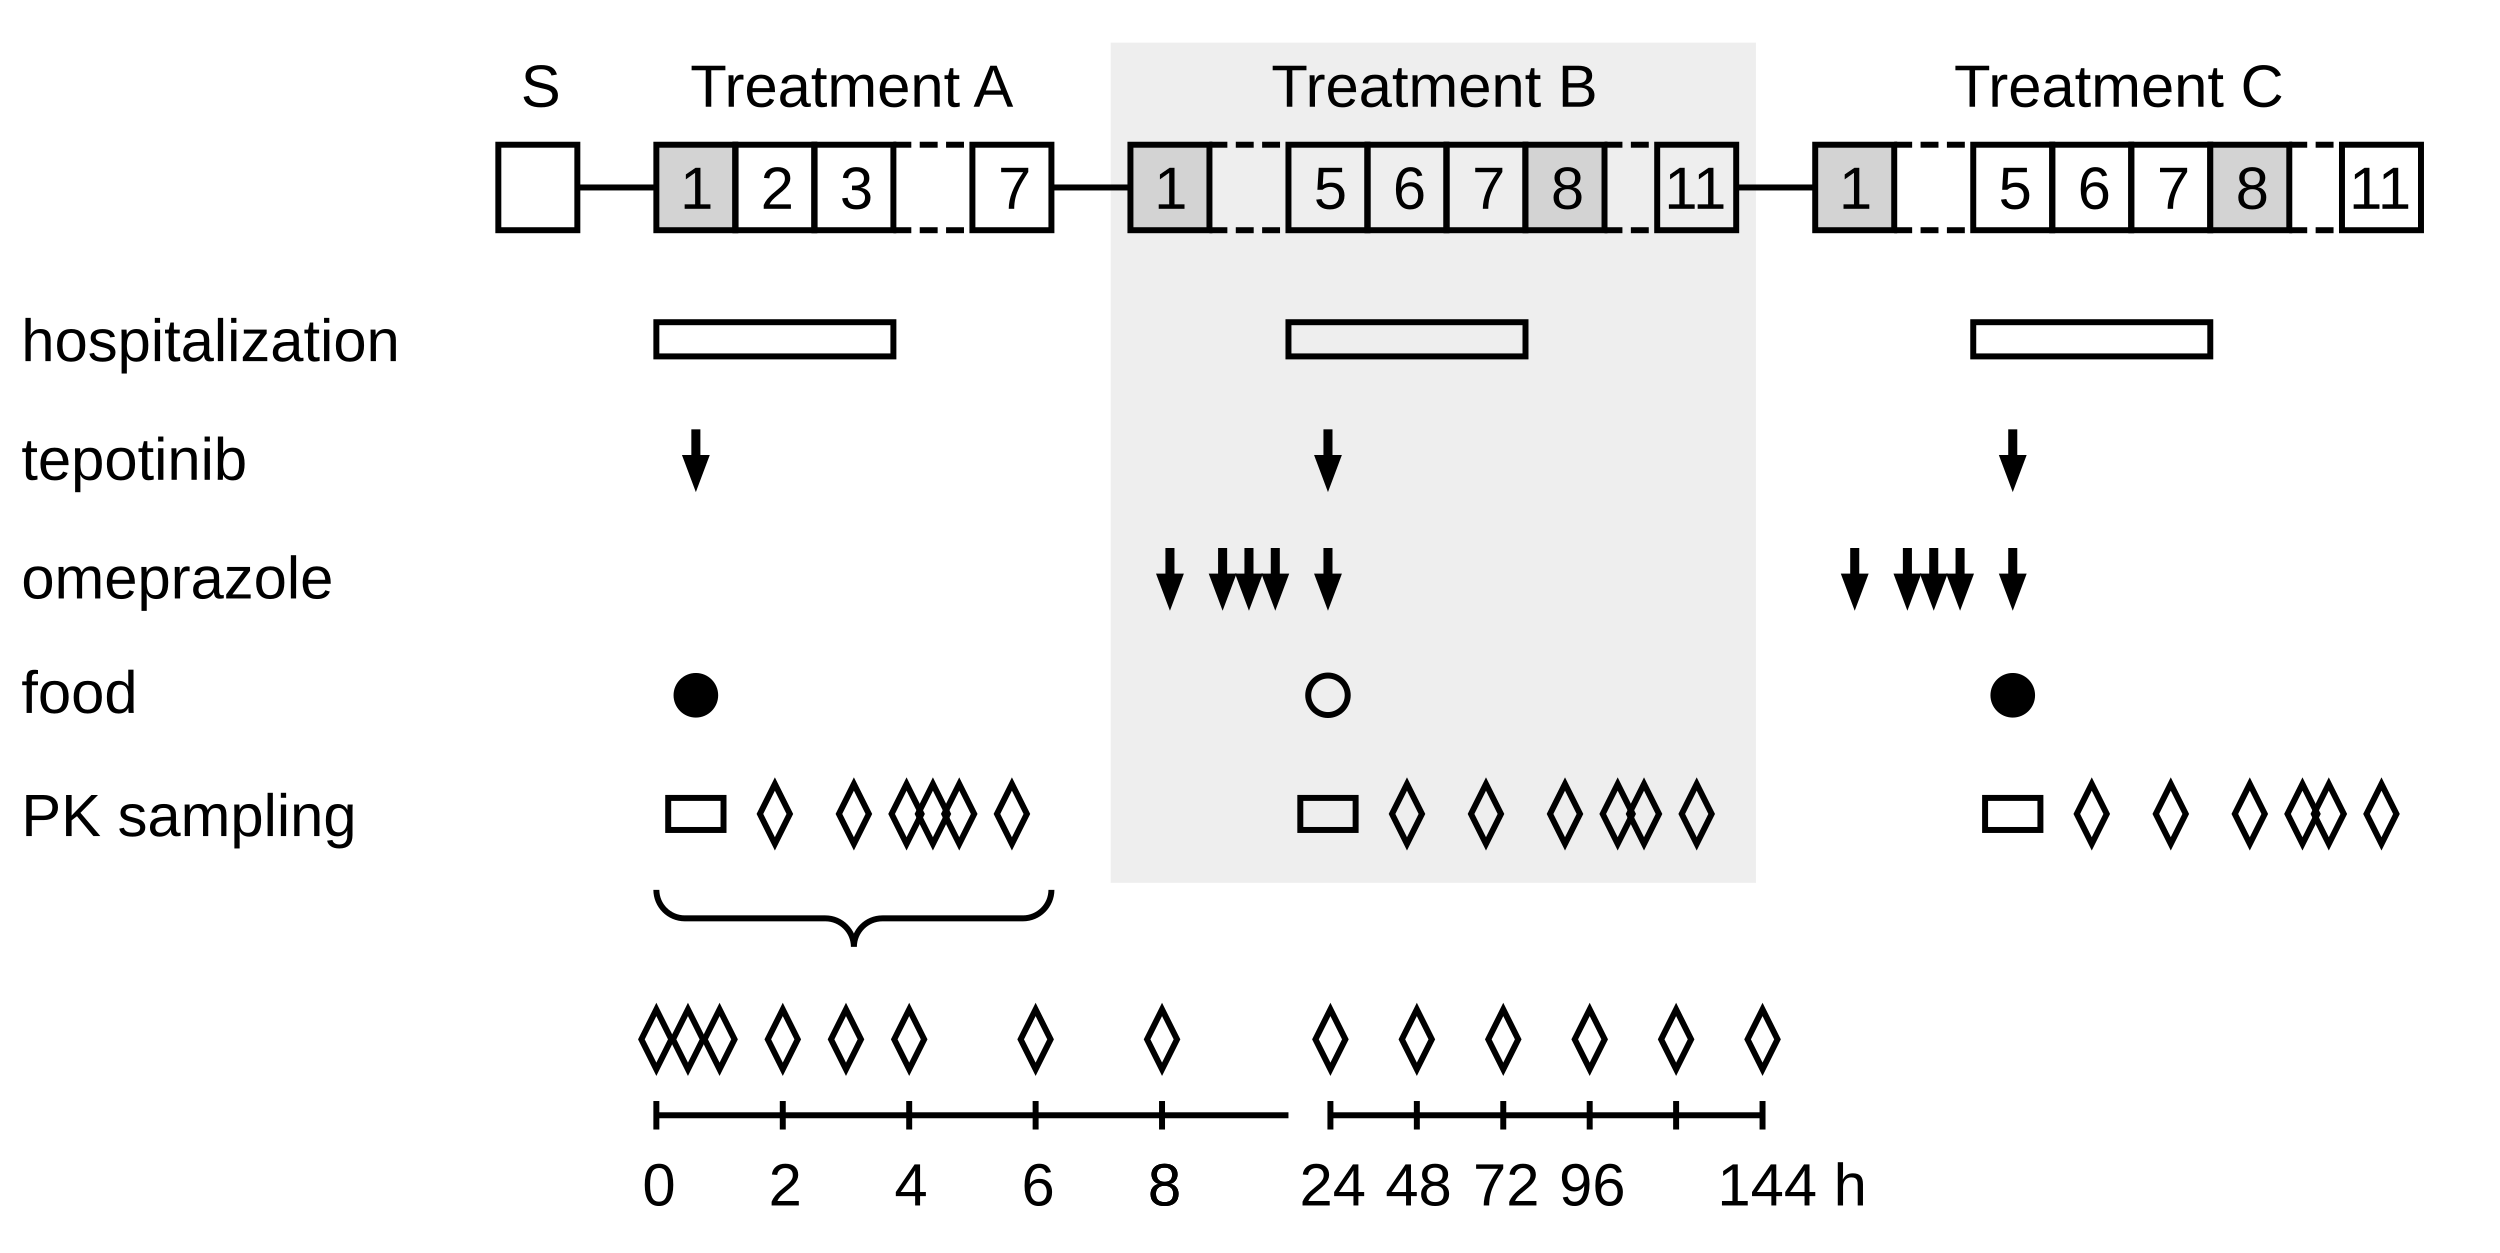
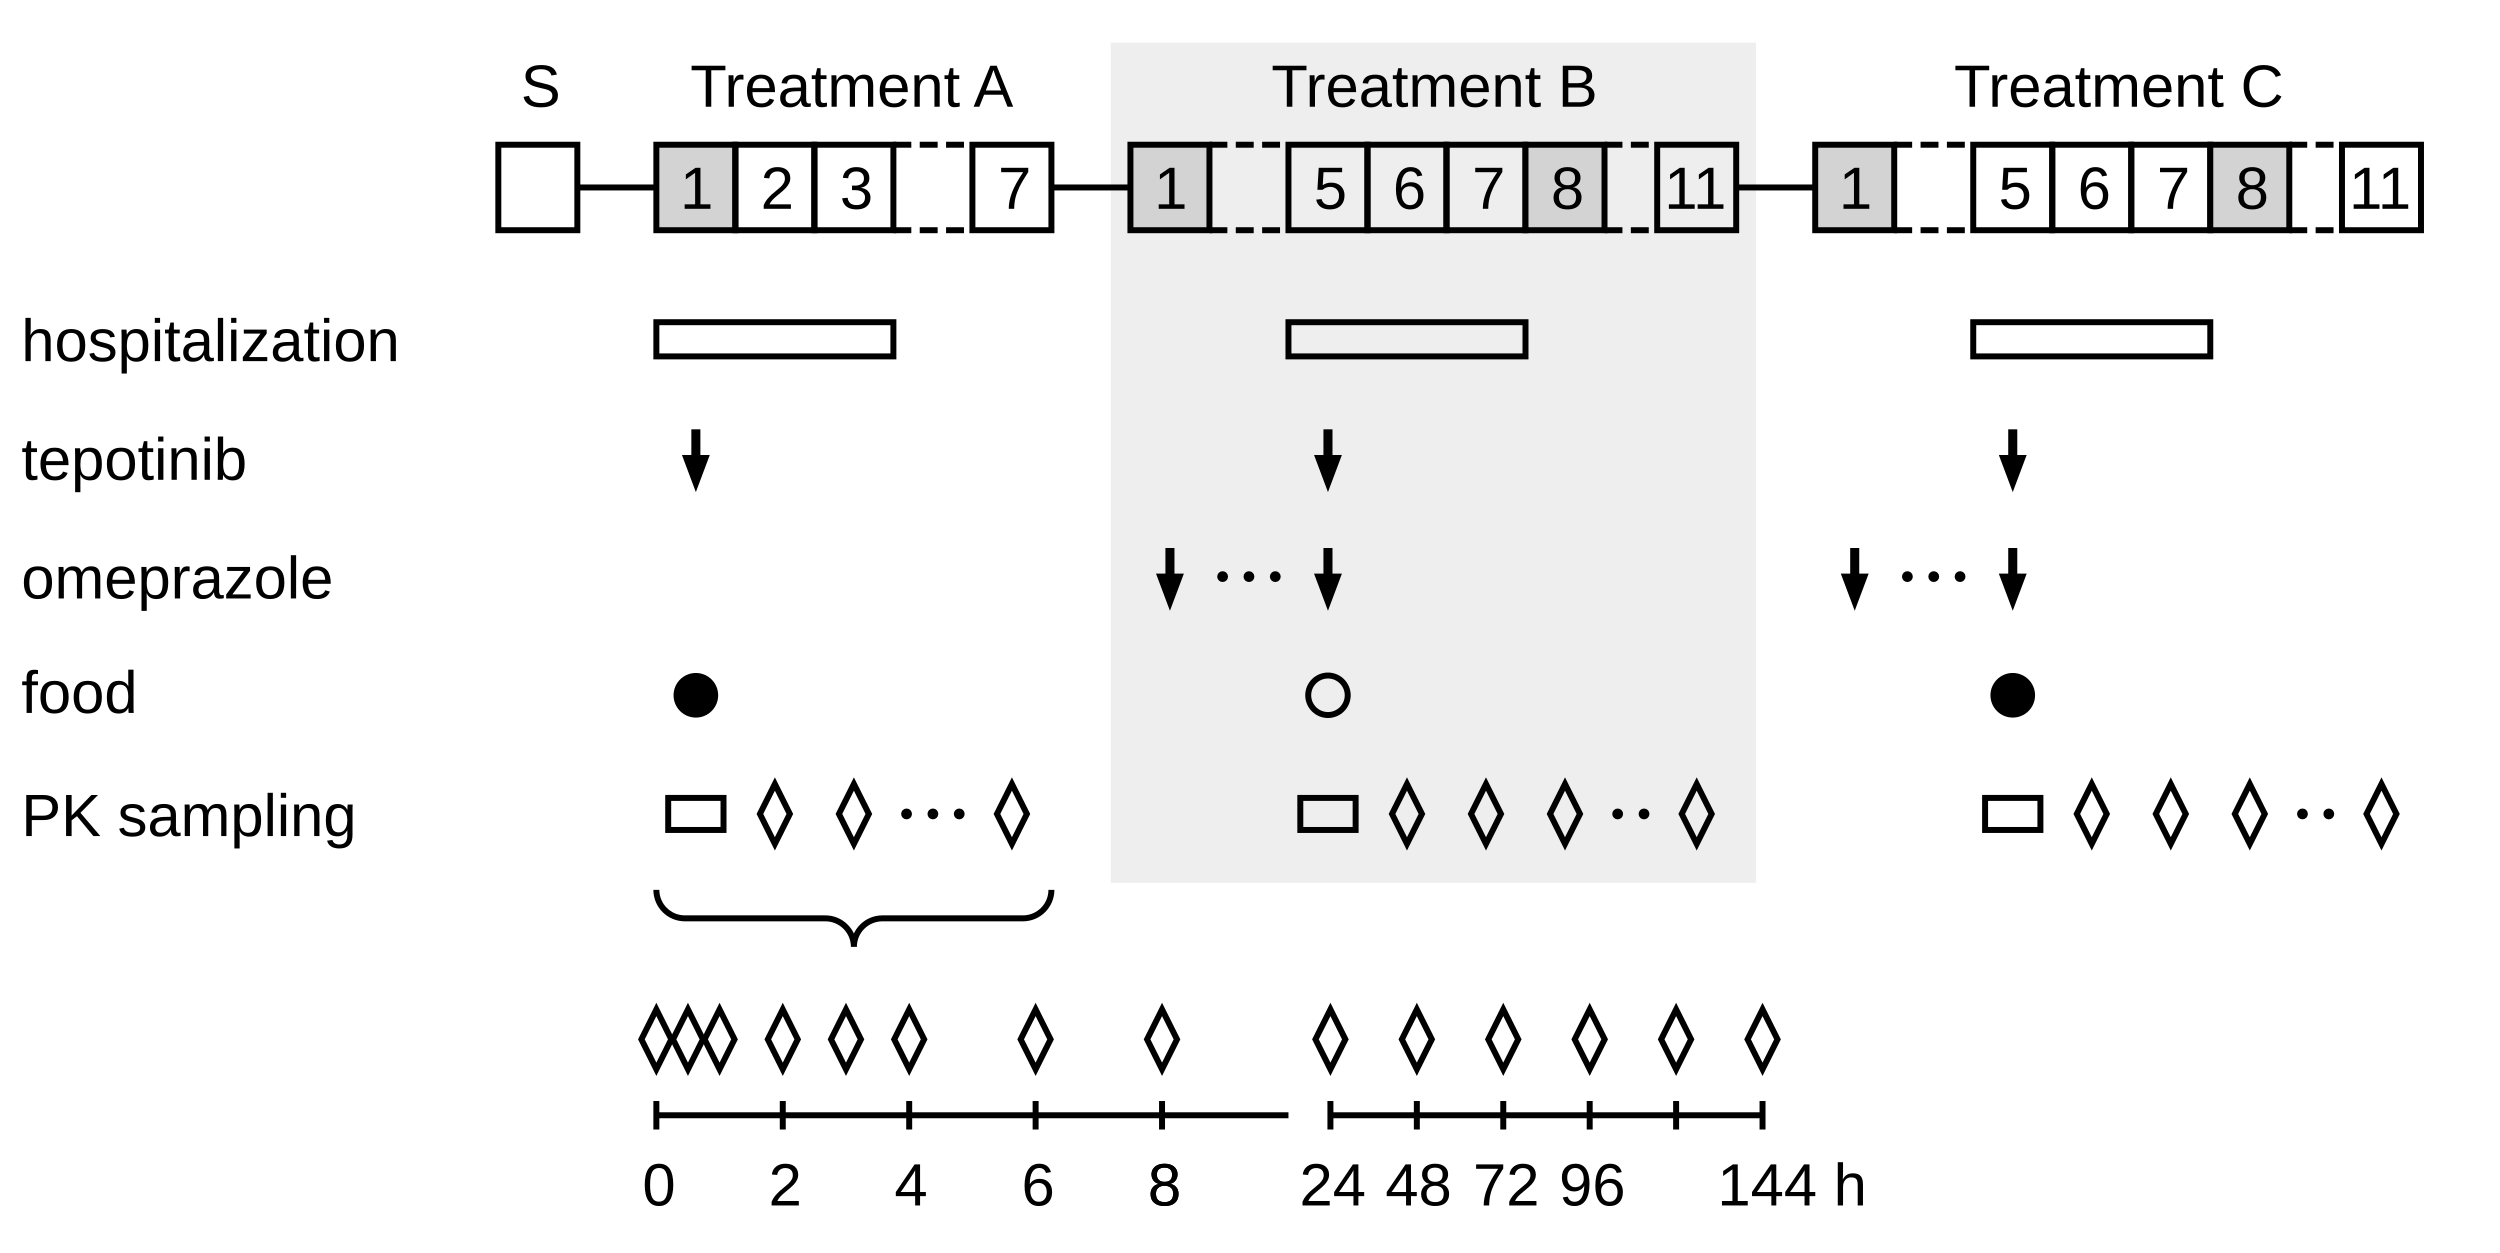
<svg xmlns="http://www.w3.org/2000/svg" width="586.147" height="293.675">
  <style>text {font-family: Arial; font-size: 14px ;}</style>
  <rect x="260.409" y="10" width="151.291" height="196.989" style="stroke:black;  stroke-width:0; fill:#eee;" />
  <text x="122.111" y="25.032">S</text>
  <text x="161.841" y="25.032">Treatment A</text>
  <text x="298.077" y="25.032">Treatment B</text>
  <text x="458.148" y="25.032">Treatment C</text>
  <rect x="116.837" y="33.932" width="18.525" height="20.043" style="stroke:black;  stroke-width:1.4; fill:none;" />
  <text x="126.1" y="48.964" />
  <line x1="135.362" y1="43.953" x2="153.888" y2="43.953" style="stroke:black; stroke-width:1.4; " />
  <rect x="153.888" y="33.932" width="18.525" height="20.043" style="stroke:black;  stroke-width:0; fill:lightgray;" />
  <rect x="153.888" y="33.932" width="18.525" height="20.043" style="stroke:black;  stroke-width:1.4; fill:none;" />
  <text x="159.459" y="48.964">1</text>
  <rect x="172.413" y="33.932" width="18.525" height="20.043" style="stroke:black;  stroke-width:1.4; fill:none;" />
  <text x="178.357" y="48.964">2</text>
  <rect x="190.938" y="33.932" width="18.525" height="20.043" style="stroke:black;  stroke-width:1.4; fill:none;" />
  <text x="196.92" y="48.964">3</text>
  <line x1="209.464" y1="33.932" x2="215.639" y2="33.932" style="stroke:black; stroke-width:1.4; stroke-dasharray: 4.2 4.2" />
  <line x1="209.464" y1="53.975" x2="215.639" y2="53.975" style="stroke:black; stroke-width:1.4; stroke-dasharray: 4.2 4.2" />
  <text x="212.551" y="48.964" />
  <line x1="215.639" y1="33.932" x2="221.814" y2="33.932" style="stroke:black; stroke-width:1.4; stroke-dasharray: 4.2 4.2" />
  <line x1="215.639" y1="53.975" x2="221.814" y2="53.975" style="stroke:black; stroke-width:1.4; stroke-dasharray: 4.2 4.2" />
  <text x="218.727" y="48.964" />
  <line x1="221.814" y1="33.932" x2="227.989" y2="33.932" style="stroke:black; stroke-width:1.4; stroke-dasharray: 4.2 4.2" />
  <line x1="221.814" y1="53.975" x2="227.989" y2="53.975" style="stroke:black; stroke-width:1.4; stroke-dasharray: 4.2 4.2" />
  <text x="224.902" y="48.964" />
  <rect x="227.989" y="33.932" width="18.525" height="20.043" style="stroke:black;  stroke-width:1.4; fill:none;" />
  <text x="234.008" y="48.964">7</text>
  <line x1="246.515" y1="43.953" x2="265.04" y2="43.953" style="stroke:black; stroke-width:1.4; " />
  <rect x="265.04" y="33.932" width="18.525" height="20.043" style="stroke:black;  stroke-width:0; fill:lightgray;" />
  <rect x="265.04" y="33.932" width="18.525" height="20.043" style="stroke:black;  stroke-width:1.4; fill:none;" />
  <text x="270.611" y="48.964">1</text>
  <line x1="283.565" y1="33.932" x2="289.741" y2="33.932" style="stroke:black; stroke-width:1.4; stroke-dasharray: 4.2 4.2" />
  <line x1="283.565" y1="53.975" x2="289.741" y2="53.975" style="stroke:black; stroke-width:1.4; stroke-dasharray: 4.2 4.2" />
  <text x="286.653" y="48.964" />
  <line x1="289.741" y1="33.932" x2="295.916" y2="33.932" style="stroke:black; stroke-width:1.4; stroke-dasharray: 4.2 4.2" />
  <line x1="289.741" y1="53.975" x2="295.916" y2="53.975" style="stroke:black; stroke-width:1.4; stroke-dasharray: 4.2 4.2" />
  <text x="292.828" y="48.964" />
  <line x1="295.916" y1="33.932" x2="302.091" y2="33.932" style="stroke:black; stroke-width:1.4; stroke-dasharray: 4.2 4.2" />
  <line x1="295.916" y1="53.975" x2="302.091" y2="53.975" style="stroke:black; stroke-width:1.4; stroke-dasharray: 4.2 4.2" />
  <text x="299.003" y="48.964" />
  <rect x="302.091" y="33.932" width="18.525" height="20.043" style="stroke:black;  stroke-width:1.4; fill:none;" />
  <text x="308.031" y="48.964">5</text>
  <rect x="320.616" y="33.932" width="18.525" height="20.043" style="stroke:black;  stroke-width:1.4; fill:none;" />
  <text x="326.57" y="48.964">6</text>
  <rect x="339.142" y="33.932" width="18.525" height="20.043" style="stroke:black;  stroke-width:1.4; fill:none;" />
  <text x="345.161" y="48.964">7</text>
  <rect x="357.667" y="33.932" width="18.525" height="20.043" style="stroke:black;  stroke-width:0; fill:lightgray;" />
  <rect x="357.667" y="33.932" width="18.525" height="20.043" style="stroke:black;  stroke-width:1.4; fill:none;" />
  <text x="363.628" y="48.964">8</text>
  <line x1="376.192" y1="33.932" x2="382.368" y2="33.932" style="stroke:black; stroke-width:1.4; stroke-dasharray: 4.2 4.2" />
  <line x1="376.192" y1="53.975" x2="382.368" y2="53.975" style="stroke:black; stroke-width:1.4; stroke-dasharray: 4.2 4.2" />
  <text x="379.28" y="48.964" />
  <line x1="382.368" y1="33.932" x2="388.543" y2="33.932" style="stroke:black; stroke-width:1.4; stroke-dasharray: 4.2 4.2" />
  <line x1="382.368" y1="53.975" x2="388.543" y2="53.975" style="stroke:black; stroke-width:1.4; stroke-dasharray: 4.2 4.2" />
  <text x="385.455" y="48.964" />
  <rect x="388.543" y="33.932" width="18.525" height="20.043" style="stroke:black;  stroke-width:1.4; fill:none;" />
  <text x="390.221" y="48.964">11</text>
  <line x1="407.068" y1="43.953" x2="425.593" y2="43.953" style="stroke:black; stroke-width:1.4; " />
  <rect x="425.593" y="33.932" width="18.525" height="20.043" style="stroke:black;  stroke-width:0; fill:lightgray;" />
  <rect x="425.593" y="33.932" width="18.525" height="20.043" style="stroke:black;  stroke-width:1.4; fill:none;" />
  <text x="431.165" y="48.964">1</text>
  <line x1="444.119" y1="33.932" x2="450.294" y2="33.932" style="stroke:black; stroke-width:1.4; stroke-dasharray: 4.2 4.2" />
  <line x1="444.119" y1="53.975" x2="450.294" y2="53.975" style="stroke:black; stroke-width:1.4; stroke-dasharray: 4.2 4.2" />
  <text x="447.206" y="48.964" />
  <line x1="450.294" y1="33.932" x2="456.469" y2="33.932" style="stroke:black; stroke-width:1.4; stroke-dasharray: 4.2 4.2" />
  <line x1="450.294" y1="53.975" x2="456.469" y2="53.975" style="stroke:black; stroke-width:1.4; stroke-dasharray: 4.2 4.2" />
  <text x="453.382" y="48.964" />
  <line x1="456.469" y1="33.932" x2="462.644" y2="33.932" style="stroke:black; stroke-width:1.4; stroke-dasharray: 4.2 4.2" />
  <line x1="456.469" y1="53.975" x2="462.644" y2="53.975" style="stroke:black; stroke-width:1.4; stroke-dasharray: 4.2 4.2" />
  <text x="459.557" y="48.964" />
  <rect x="462.644" y="33.932" width="18.525" height="20.043" style="stroke:black;  stroke-width:1.4; fill:none;" />
  <text x="468.585" y="48.964">5</text>
  <rect x="481.17" y="33.932" width="18.525" height="20.043" style="stroke:black;  stroke-width:1.4; fill:none;" />
  <text x="487.124" y="48.964">6</text>
  <rect x="499.695" y="33.932" width="18.525" height="20.043" style="stroke:black;  stroke-width:1.4; fill:none;" />
  <text x="505.714" y="48.964">7</text>
  <rect x="518.22" y="33.932" width="18.525" height="20.043" style="stroke:black;  stroke-width:0; fill:lightgray;" />
  <rect x="518.22" y="33.932" width="18.525" height="20.043" style="stroke:black;  stroke-width:1.4; fill:none;" />
  <text x="524.181" y="48.964">8</text>
  <line x1="536.746" y1="33.932" x2="542.921" y2="33.932" style="stroke:black; stroke-width:1.4; stroke-dasharray: 4.2 4.2" />
  <line x1="536.746" y1="53.975" x2="542.921" y2="53.975" style="stroke:black; stroke-width:1.4; stroke-dasharray: 4.2 4.2" />
  <text x="539.833" y="48.964" />
  <line x1="542.921" y1="33.932" x2="549.096" y2="33.932" style="stroke:black; stroke-width:1.4; stroke-dasharray: 4.2 4.2" />
  <line x1="542.921" y1="53.975" x2="549.096" y2="53.975" style="stroke:black; stroke-width:1.4; stroke-dasharray: 4.2 4.2" />
  <text x="546.008" y="48.964" />
  <rect x="549.096" y="33.932" width="18.525" height="20.043" style="stroke:black;  stroke-width:1.4; fill:none;" />
  <text x="550.774" y="48.964">11</text>
  <text x="5" y="84.673">hospitalization</text>
  <rect x="153.888" y="75.543" width="55.576" height="8.017" style="stroke:black;  stroke-width:1.4; fill:none;" />
  <rect x="302.091" y="75.543" width="55.576" height="8.017" style="stroke:black;  stroke-width:1.4; fill:none;" />
  <rect x="462.644" y="75.543" width="55.576" height="8.017" style="stroke:black;  stroke-width:1.4; fill:none;" />
  <text x="5" y="112.494">tepotinib</text>
  <path d="M162.79, 107.373 L162.79, 101.36 L163.511, 101.36 L163.511, 107.373 L165.405, 107.373 L163.15, 113.386 L160.896, 107.373 L162.79, 107.373 Z" style="stroke: black; fill: black; stroke-width:1.4; " />
  <path d="M310.993, 107.373 L310.993, 101.36 L311.714, 101.36 L311.714, 107.373 L313.608, 107.373 L311.354, 113.386 L309.099, 107.373 L310.993, 107.373 Z" style="stroke: black; fill: black; stroke-width:1.4; " />
  <path d="M471.546, 107.373 L471.546, 101.36 L472.268, 101.36 L472.268, 107.373 L474.162, 107.373 L471.907, 113.386 L469.652, 107.373 L471.546, 107.373 Z" style="stroke: black; fill: black; stroke-width:1.4; " />
  <text x="5" y="140.315">omeprazole</text>
  <path d="M273.942, 135.193 L273.942, 129.18 L274.664, 129.18 L274.664, 135.193 L276.558, 135.193 L274.303, 141.206 L272.048, 135.193 L273.942, 135.193 Z" style="stroke: black; fill: black; stroke-width:1.4; " />
-   <path d="M286.292, 135.193 L286.292, 129.18 L287.014, 129.18 L287.014, 135.193 L288.908, 135.193 L286.653, 141.206 L284.398, 135.193 L286.292, 135.193 Z" style="stroke: black; fill: black; stroke-width:1.4; " />
-   <path d="M292.467, 135.193 L292.467, 129.18 L293.189, 129.18 L293.189, 135.193 L295.083, 135.193 L292.828, 141.206 L290.573, 135.193 L292.467, 135.193 Z" style="stroke: black; fill: black; stroke-width:1.4; " />
-   <path d="M298.642, 135.193 L298.642, 129.18 L299.364, 129.18 L299.364, 135.193 L301.258, 135.193 L299.003, 141.206 L296.748, 135.193 L298.642, 135.193 Z" style="stroke: black; fill: black; stroke-width:1.4; " />
+   <circle cx="286.653" cy="135.193" r="0.668" style="stroke:black;  stroke-width:1.2; fill:black;" />
+   <circle cx="292.828" cy="135.193" r="0.668" style="stroke:black;  stroke-width:1.2; fill:black;" />
+   <circle cx="299.003" cy="135.193" r="0.668" style="stroke:black;  stroke-width:1.2; fill:black;" />
  <path d="M310.993, 135.193 L310.993, 129.18 L311.714, 129.18 L311.714, 135.193 L313.608, 135.193 L311.354, 141.206 L309.099, 135.193 L310.993, 135.193 Z" style="stroke: black; fill: black; stroke-width:1.4; " />
  <path d="M434.495, 135.193 L434.495, 129.18 L435.217, 129.18 L435.217, 135.193 L437.111, 135.193 L434.856, 141.206 L432.601, 135.193 L434.495, 135.193 Z" style="stroke: black; fill: black; stroke-width:1.4; " />
-   <path d="M446.846, 135.193 L446.846, 129.18 L447.567, 129.18 L447.567, 135.193 L449.461, 135.193 L447.206, 141.206 L444.952, 135.193 L446.846, 135.193 Z" style="stroke: black; fill: black; stroke-width:1.4; " />
-   <path d="M453.021, 135.193 L453.021, 129.18 L453.742, 129.18 L453.742, 135.193 L455.636, 135.193 L453.382, 141.206 L451.127, 135.193 L453.021, 135.193 Z" style="stroke: black; fill: black; stroke-width:1.4; " />
-   <path d="M459.196, 135.193 L459.196, 129.18 L459.917, 129.18 L459.917, 135.193 L461.811, 135.193 L459.557, 141.206 L457.302, 135.193 L459.196, 135.193 Z" style="stroke: black; fill: black; stroke-width:1.4; " />
+   <circle cx="447.206" cy="135.193" r="0.668" style="stroke:black;  stroke-width:1.2; fill:black;" />
+   <circle cx="453.382" cy="135.193" r="0.668" style="stroke:black;  stroke-width:1.2; fill:black;" />
+   <circle cx="459.557" cy="135.193" r="0.668" style="stroke:black;  stroke-width:1.2; fill:black;" />
  <path d="M471.546, 135.193 L471.546, 129.18 L472.268, 129.18 L472.268, 135.193 L474.162, 135.193 L471.907, 141.206 L469.652, 135.193 L471.546, 135.193 Z" style="stroke: black; fill: black; stroke-width:1.4; " />
  <text x="5" y="167.157">food</text>
  <circle cx="163.15" cy="163.014" r="4.631" style="stroke:black;  stroke-width:1.2; fill:black;" />
  <circle cx="311.354" cy="163.014" r="4.631" style="stroke:black;  stroke-width:1.4; fill:none;" />
  <circle cx="471.907" cy="163.014" r="4.631" style="stroke:black;  stroke-width:1.2; fill:black;" />
  <text x="5" y="196.022">PK sampling</text>
  <path d="M156.667, 194.593 L156.667, 187.077 L169.634, 187.077 L169.634, 194.593 L156.667, 194.593 Z" style="stroke: black; fill: none; stroke-width:1.4; " />
  <path d="M178.168, 190.835 L181.676, 183.82 L185.183, 190.835 L181.676, 197.85 L178.168, 190.835 Z" style="stroke: black; fill: none; stroke-width:1.4; " />
  <path d="M196.694, 190.835 L200.201, 183.82 L203.709, 190.835 L200.201, 197.85 L196.694, 190.835 Z" style="stroke: black; fill: none; stroke-width:1.4; " />
-   <path d="M209.044, 190.835 L212.551, 183.82 L216.059, 190.835 L212.551, 197.85 L209.044, 190.835 Z" style="stroke: black; fill: none; stroke-width:1.4; " />
-   <path d="M215.219, 190.835 L218.727, 183.82 L222.234, 190.835 L218.727, 197.85 L215.219, 190.835 Z" style="stroke: black; fill: none; stroke-width:1.4; " />
-   <path d="M221.394, 190.835 L224.902, 183.82 L228.409, 190.835 L224.902, 197.85 L221.394, 190.835 Z" style="stroke: black; fill: none; stroke-width:1.4; " />
+   <circle cx="212.551" cy="190.835" r="0.668" style="stroke:black;  stroke-width:1.2; fill:black;" />
+   <circle cx="218.727" cy="190.835" r="0.668" style="stroke:black;  stroke-width:1.2; fill:black;" />
+   <circle cx="224.902" cy="190.835" r="0.668" style="stroke:black;  stroke-width:1.2; fill:black;" />
  <path d="M233.744, 190.835 L237.252, 183.82 L240.759, 190.835 L237.252, 197.85 L233.744, 190.835 Z" style="stroke: black; fill: none; stroke-width:1.4; " />
  <path d="M304.87, 194.593 L304.87, 187.077 L317.837, 187.077 L317.837, 194.593 L304.87, 194.593 Z" style="stroke: black; fill: none; stroke-width:1.4; " />
  <path d="M326.371, 190.835 L329.879, 183.82 L333.386, 190.835 L329.879, 197.85 L326.371, 190.835 Z" style="stroke: black; fill: none; stroke-width:1.4; " />
  <path d="M344.897, 190.835 L348.404, 183.82 L351.912, 190.835 L348.404, 197.85 L344.897, 190.835 Z" style="stroke: black; fill: none; stroke-width:1.4; " />
  <path d="M363.422, 190.835 L366.93, 183.82 L370.437, 190.835 L366.93, 197.85 L363.422, 190.835 Z" style="stroke: black; fill: none; stroke-width:1.4; " />
-   <path d="M375.772, 190.835 L379.28, 183.82 L382.787, 190.835 L379.28, 197.85 L375.772, 190.835 Z" style="stroke: black; fill: none; stroke-width:1.4; " />
-   <path d="M381.948, 190.835 L385.455, 183.82 L388.963, 190.835 L385.455, 197.85 L381.948, 190.835 Z" style="stroke: black; fill: none; stroke-width:1.4; " />
+   <circle cx="379.28" cy="190.835" r="0.668" style="stroke:black;  stroke-width:1.2; fill:black;" />
+   <circle cx="385.455" cy="190.835" r="0.668" style="stroke:black;  stroke-width:1.2; fill:black;" />
  <path d="M394.298, 190.835 L397.805, 183.82 L401.313, 190.835 L397.805, 197.85 L394.298, 190.835 Z" style="stroke: black; fill: none; stroke-width:1.4; " />
  <path d="M465.423, 194.593 L465.423, 187.077 L478.391, 187.077 L478.391, 194.593 L465.423, 194.593 Z" style="stroke: black; fill: none; stroke-width:1.4; " />
  <path d="M486.925, 190.835 L490.432, 183.82 L493.94, 190.835 L490.432, 197.85 L486.925, 190.835 Z" style="stroke: black; fill: none; stroke-width:1.4; " />
  <path d="M505.45, 190.835 L508.958, 183.82 L512.465, 190.835 L508.958, 197.85 L505.45, 190.835 Z" style="stroke: black; fill: none; stroke-width:1.4; " />
  <path d="M523.976, 190.835 L527.483, 183.82 L530.991, 190.835 L527.483, 197.85 L523.976, 190.835 Z" style="stroke: black; fill: none; stroke-width:1.4; " />
-   <path d="M536.326, 190.835 L539.833, 183.82 L543.341, 190.835 L539.833, 197.85 L536.326, 190.835 Z" style="stroke: black; fill: none; stroke-width:1.4; " />
-   <path d="M542.501, 190.835 L546.008, 183.82 L549.516, 190.835 L546.008, 197.85 L542.501, 190.835 Z" style="stroke: black; fill: none; stroke-width:1.4; " />
+   <circle cx="539.833" cy="190.835" r="0.668" style="stroke:black;  stroke-width:1.2; fill:black;" />
+   <circle cx="546.008" cy="190.835" r="0.668" style="stroke:black;  stroke-width:1.2; fill:black;" />
  <path d="M554.851, 190.835 L558.359, 183.82 L561.866, 190.835 L558.359, 197.85 L554.851, 190.835 Z" style="stroke: black; fill: none; stroke-width:1.4; " />
  <path d="M153.888, 208.634 A6.681, 6.681, 0, 0 0 160.569, 215.315 L193.52, 215.315 A6.681, 6.681 0, 0 1 200.201, 221.996 A6.681, 6.681, 0, 0 1 206.882, 215.315 L239.834, 215.315 A6.681, 6.681 0, 0 0 246.515, 208.634 " style="stroke: black; stroke-width:1.4; fill:none" />
  <path d="M150.38, 243.684 L153.888, 236.669 L157.395, 243.684 L153.888, 250.699 L150.38, 243.684 Z" style="stroke: black; fill: none; stroke-width:1.4; " />
  <path d="M157.79, 243.684 L161.298, 236.669 L164.805, 243.684 L161.298, 250.699 L157.79, 243.684 Z" style="stroke: black; fill: none; stroke-width:1.4; " />
  <path d="M165.2, 243.684 L168.708, 236.669 L172.216, 243.684 L168.708, 250.699 L165.2, 243.684 Z" style="stroke: black; fill: none; stroke-width:1.4; " />
  <path d="M180.021, 243.684 L183.528, 236.669 L187.036, 243.684 L183.528, 250.699 L180.021, 243.684 Z" style="stroke: black; fill: none; stroke-width:1.4; " />
  <path d="M194.841, 243.684 L198.349, 236.669 L201.856, 243.684 L198.349, 250.699 L194.841, 243.684 Z" style="stroke: black; fill: none; stroke-width:1.4; " />
  <path d="M209.661, 243.684 L213.169, 236.669 L216.676, 243.684 L213.169, 250.699 L209.661, 243.684 Z" style="stroke: black; fill: none; stroke-width:1.4; " />
  <path d="M239.302, 243.684 L242.81, 236.669 L246.317, 243.684 L242.81, 250.699 L239.302, 243.684 Z" style="stroke: black; fill: none; stroke-width:1.4; " />
  <path d="M268.943, 243.684 L272.45, 236.669 L275.958, 243.684 L272.45, 250.699 L268.943, 243.684 Z" style="stroke: black; fill: none; stroke-width:1.4; " />
  <path d="M308.42, 243.684 L311.928, 236.669 L315.435, 243.684 L311.928, 250.699 L308.42, 243.684 Z" style="stroke: black; fill: none; stroke-width:1.4; " />
  <path d="M328.683, 243.684 L332.191, 236.669 L335.698, 243.684 L332.191, 250.699 L328.683, 243.684 Z" style="stroke: black; fill: none; stroke-width:1.4; " />
  <path d="M348.946, 243.684 L352.454, 236.669 L355.961, 243.684 L352.454, 250.699 L348.946, 243.684 Z" style="stroke: black; fill: none; stroke-width:1.4; " />
  <path d="M369.209, 243.684 L372.717, 236.669 L376.225, 243.684 L372.717, 250.699 L369.209, 243.684 Z" style="stroke: black; fill: none; stroke-width:1.4; " />
  <path d="M389.473, 243.684 L392.98, 236.669 L396.488, 243.684 L392.98, 250.699 L389.473, 243.684 Z" style="stroke: black; fill: none; stroke-width:1.4; " />
  <path d="M409.736, 243.684 L413.243, 236.669 L416.751, 243.684 L413.243, 250.699 L409.736, 243.684 Z" style="stroke: black; fill: none; stroke-width:1.4; " />
  <line x1="153.888" y1="261.484" x2="302.091" y2="261.484" style="stroke:black; stroke-width:1.4; " />
  <line x1="153.888" y1="258.143" x2="153.888" y2="264.824" style="stroke:black; stroke-width:1.4; " />
  <text x="150.62" y="282.623">0</text>
  <line x1="183.528" y1="258.143" x2="183.528" y2="264.824" style="stroke:black; stroke-width:1.4; " />
  <text x="180.209" y="282.623">2</text>
  <line x1="213.169" y1="258.143" x2="213.169" y2="264.824" style="stroke:black; stroke-width:1.4; " />
  <text x="209.703" y="282.623">4</text>
  <line x1="242.81" y1="258.143" x2="242.81" y2="264.824" style="stroke:black; stroke-width:1.4; " />
  <text x="239.501" y="282.623">6</text>
  <line x1="272.45" y1="258.143" x2="272.45" y2="264.824" style="stroke:black; stroke-width:1.4; " />
  <text x="269.148" y="282.623">8</text>
  <text x="269.148" y="282.623">8</text>
  <line x1="311.928" y1="261.484" x2="413.243" y2="261.484" style="stroke:black; stroke-width:1.4; " />
  <line x1="311.928" y1="258.143" x2="311.928" y2="264.824" style="stroke:black; stroke-width:1.4; " />
  <text x="304.685" y="282.623">24</text>
  <line x1="332.191" y1="258.143" x2="332.191" y2="264.824" style="stroke:black; stroke-width:1.4; " />
  <text x="324.801" y="282.623">48</text>
  <line x1="352.454" y1="258.143" x2="352.454" y2="264.824" style="stroke:black; stroke-width:1.4; " />
  <text x="345.368" y="282.623">72</text>
  <line x1="372.717" y1="258.143" x2="372.717" y2="264.824" style="stroke:black; stroke-width:1.4; " />
  <text x="365.543" y="282.623">96</text>
  <line x1="392.98" y1="258.143" x2="392.98" y2="264.824" style="stroke:black; stroke-width:1.4; " />
  <line x1="413.243" y1="258.143" x2="413.243" y2="264.824" style="stroke:black; stroke-width:1.4; " />
  <text x="402.665" y="282.623">144 h</text>
</svg>
